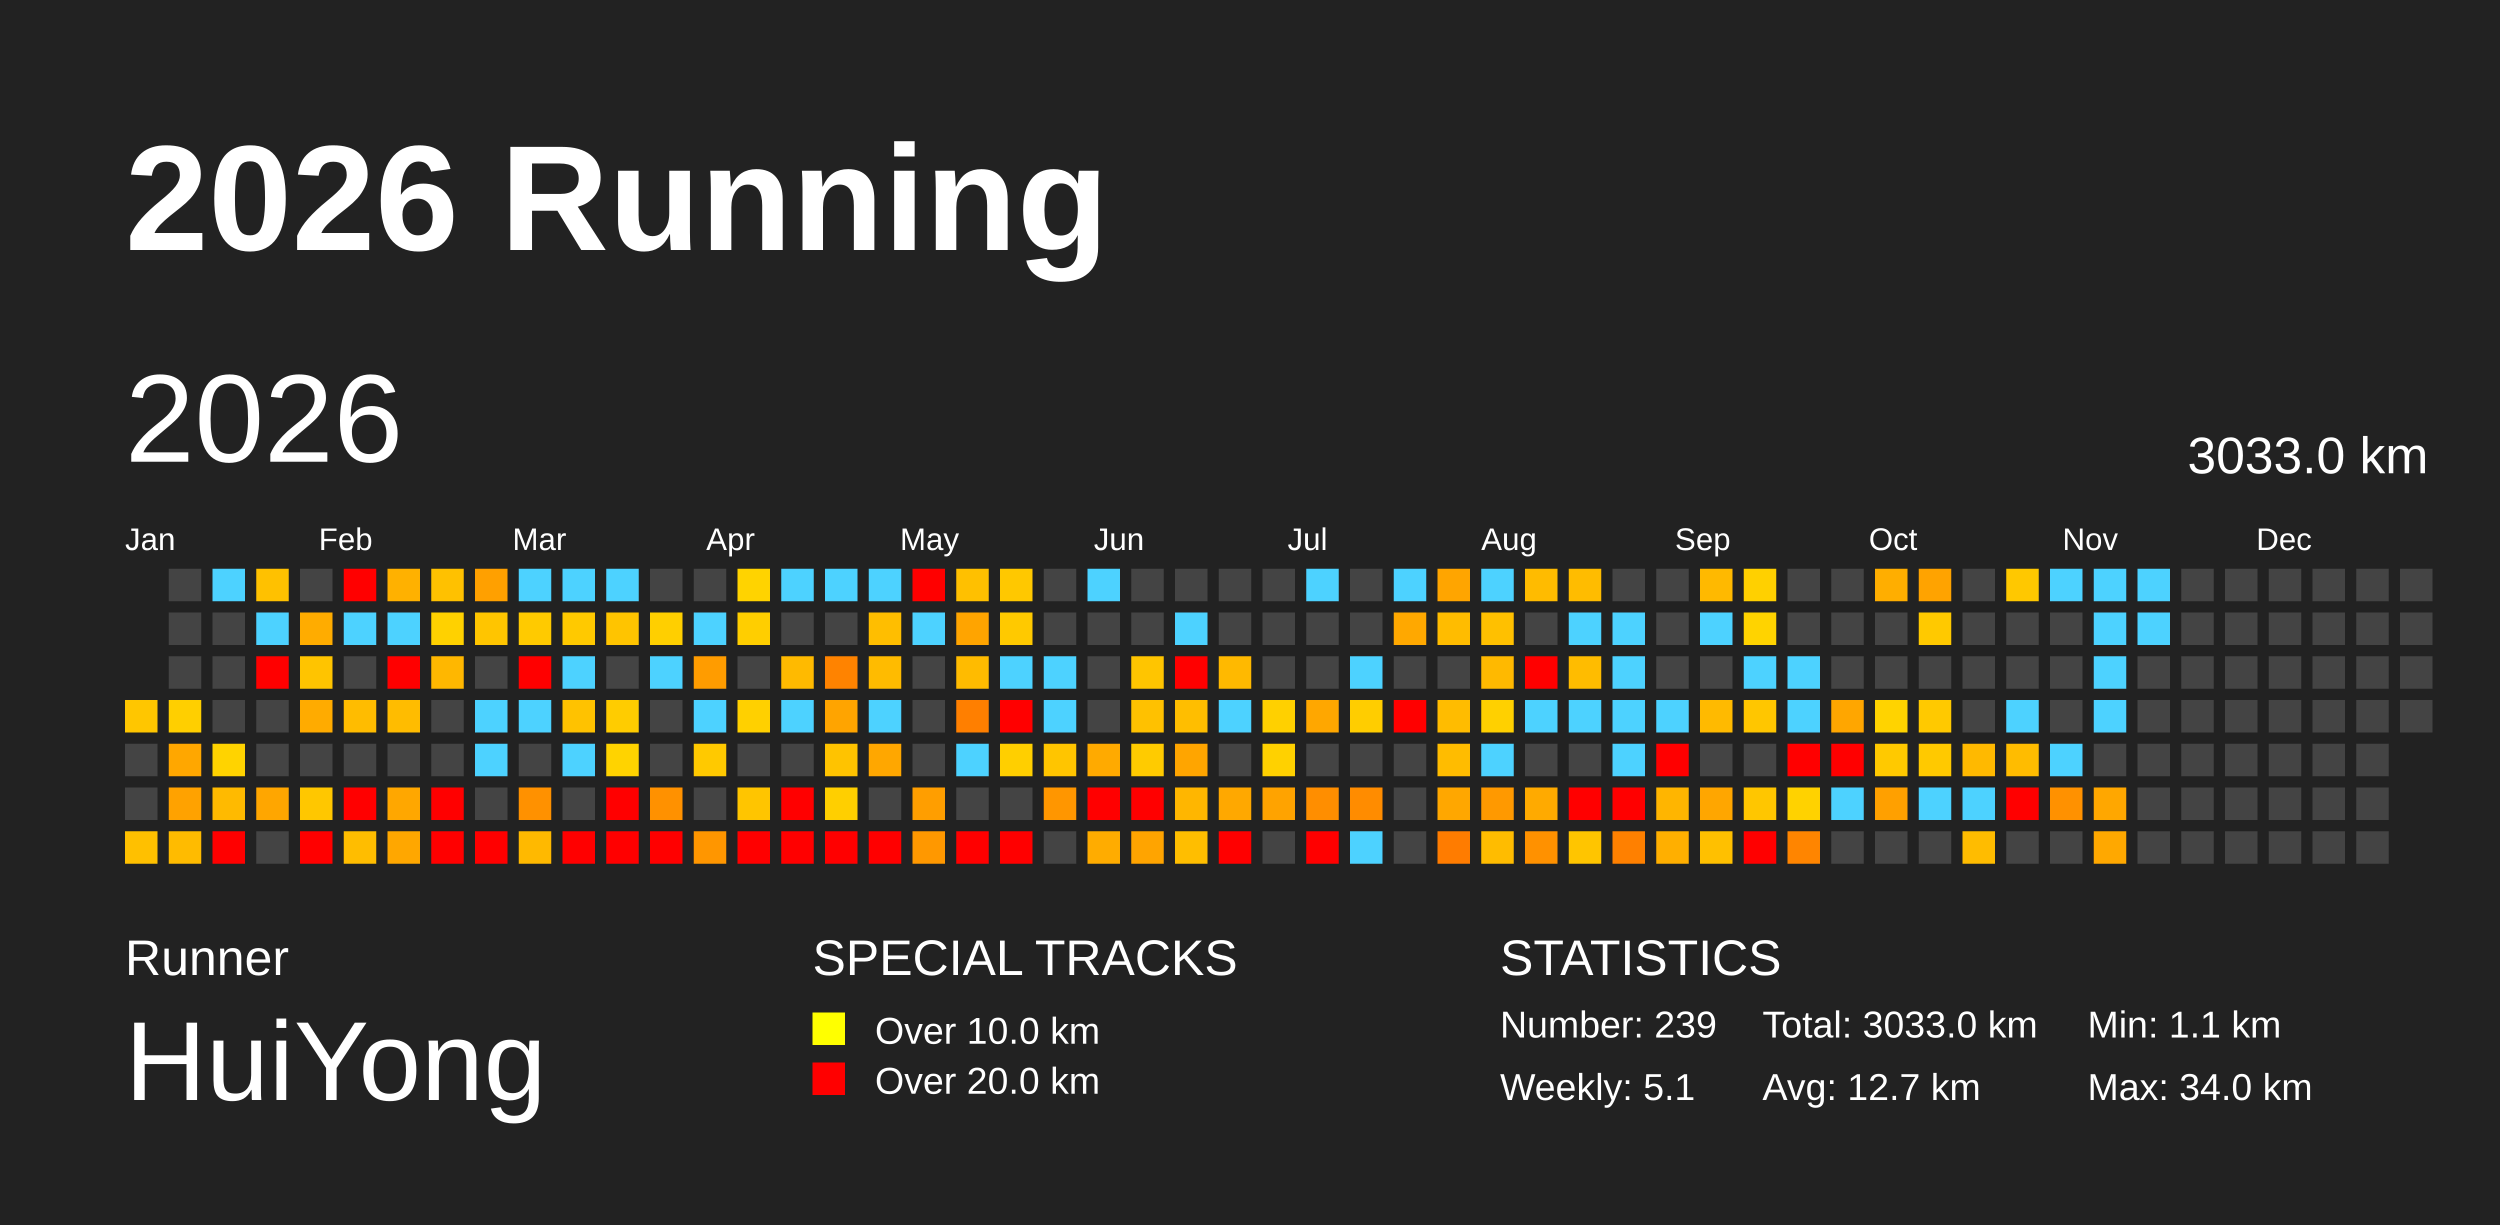
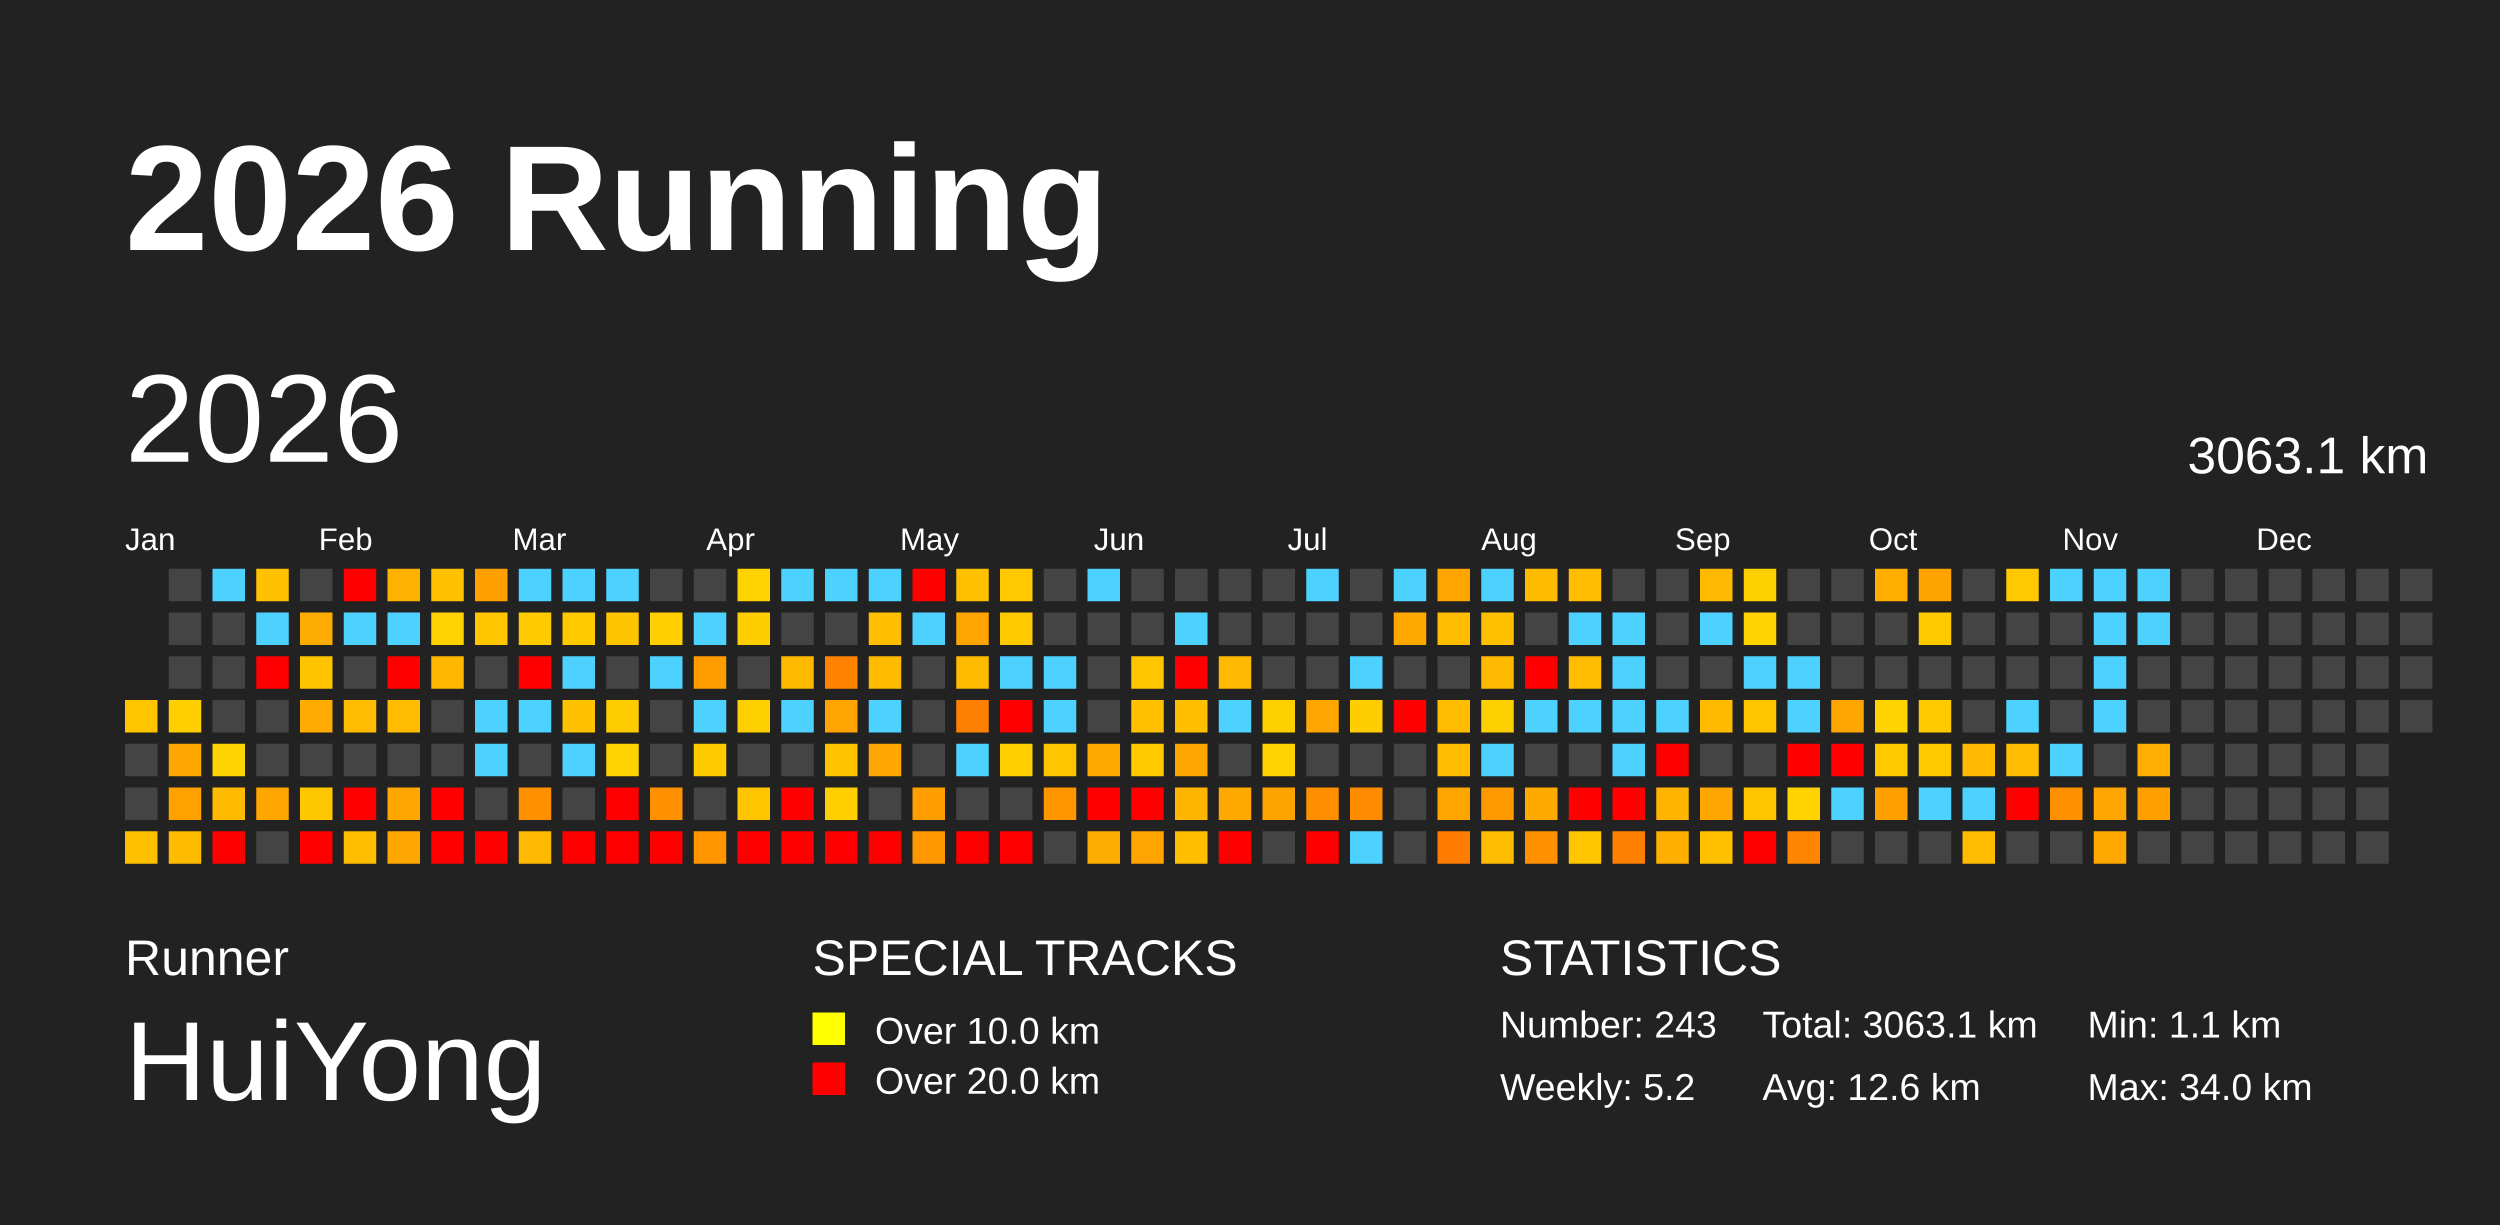
<svg xmlns="http://www.w3.org/2000/svg" baseProfile="full" height="98mm" version="1.1" viewBox="0,0,200,98" width="200mm">
  <defs />
  <rect fill="#222222" height="98" width="200" x="0" y="0" />
  <text fill="#FFFFFF" style="font-size:12px; font-family:Arial; font-weight:bold;" x="10" y="20">2026 Running</text>
  <text fill="#FFFFFF" style="font-size:4px; font-family:Arial" x="10" y="78">Runner</text>
  <text fill="#FFFFFF" style="font-size:9px; font-family:Arial" x="10" y="88">HuiYong</text>
  <text fill="#FFFFFF" style="font-size:4px; font-family:Arial" x="65" y="78">SPECIAL TRACKS</text>
  <rect fill="yellow" height="2.6" width="2.6" x="65" y="81" />
  <text fill="#FFFFFF" style="font-size:3px; font-family:Arial" x="70" y="83.5">Over 10.0 km</text>
  <rect fill="red" height="2.6" width="2.6" x="65" y="85" />
  <text fill="#FFFFFF" style="font-size:3px; font-family:Arial" x="70" y="87.5">Over 20.0 km</text>
  <text fill="#FFFFFF" style="font-size:4px; font-family:Arial" x="120" y="78">STATISTICS</text>
-   <text fill="#FFFFFF" style="font-size:3px; font-family:Arial" x="120" y="83">Number: 239</text>
-   <text fill="#FFFFFF" style="font-size:3px; font-family:Arial" x="120" y="88">Weekly: 5.1</text>
-   <text fill="#FFFFFF" style="font-size:3px; font-family:Arial" x="141" y="83">Total: 3033.0 km</text>
-   <text fill="#FFFFFF" style="font-size:3px; font-family:Arial" x="141" y="88">Avg: 12.7 km</text>
+   <text fill="#FFFFFF" style="font-size:3px; font-family:Arial" x="120" y="83">Number: 243</text>
+   <text fill="#FFFFFF" style="font-size:3px; font-family:Arial" x="120" y="88">Weekly: 5.2</text>
+   <text fill="#FFFFFF" style="font-size:3px; font-family:Arial" x="141" y="83">Total: 3063.1 km</text>
+   <text fill="#FFFFFF" style="font-size:3px; font-family:Arial" x="141" y="88">Avg: 12.6 km</text>
  <text fill="#FFFFFF" style="font-size:3px; font-family:Arial" x="167" y="83">Min: 1.1 km</text>
  <text fill="#FFFFFF" style="font-size:3px; font-family:Arial" x="167" y="88">Max: 34.0 km</text>
  <text dominant-baseline="hanging" fill="#FFFFFF" style="font-size:10.0px; font-family:Arial;" x="10" y="30">2026</text>
-   <text dominant-baseline="hanging" fill="#FFFFFF" style="font-size:4.125px; font-family:Arial;" x="175" y="35">3033.0 km</text>
+   <text dominant-baseline="hanging" fill="#FFFFFF" style="font-size:4.125px; font-family:Arial;" x="175" y="35">3063.1 km</text>
  <text fill="#FFFFFF" style="font-size:2.5px; font-family:Arial" x="10.0" y="44">Jan</text>
  <text fill="#FFFFFF" style="font-size:2.5px; font-family:Arial" x="25.5" y="44">Feb</text>
  <text fill="#FFFFFF" style="font-size:2.5px; font-family:Arial" x="41.0" y="44">Mar</text>
  <text fill="#FFFFFF" style="font-size:2.5px; font-family:Arial" x="56.5" y="44">Apr</text>
  <text fill="#FFFFFF" style="font-size:2.5px; font-family:Arial" x="72.0" y="44">May</text>
  <text fill="#FFFFFF" style="font-size:2.5px; font-family:Arial" x="87.5" y="44">Jun</text>
  <text fill="#FFFFFF" style="font-size:2.5px; font-family:Arial" x="103.0" y="44">Jul</text>
  <text fill="#FFFFFF" style="font-size:2.5px; font-family:Arial" x="118.5" y="44">Aug</text>
  <text fill="#FFFFFF" style="font-size:2.5px; font-family:Arial" x="134.0" y="44">Sep</text>
  <text fill="#FFFFFF" style="font-size:2.5px; font-family:Arial" x="149.5" y="44">Oct</text>
  <text fill="#FFFFFF" style="font-size:2.5px; font-family:Arial" x="165.0" y="44">Nov</text>
  <text fill="#FFFFFF" style="font-size:2.5px; font-family:Arial" x="180.5" y="44">Dec</text>
  <rect fill="#ffc600" height="2.6" width="2.6" x="10.0" y="56.0" />
  <rect fill="#444444" height="2.6" width="2.6" x="10.0" y="59.5" />
  <rect fill="#444444" height="2.6" width="2.6" x="10.0" y="63.0" />
  <rect fill="#ffc000" height="2.6" width="2.6" x="10.0" y="66.5" />
  <rect fill="#444444" height="2.6" width="2.6" x="13.5" y="45.5" />
  <rect fill="#444444" height="2.6" width="2.6" x="13.5" y="49.0" />
  <rect fill="#444444" height="2.6" width="2.6" x="13.5" y="52.5" />
  <rect fill="#ffcf00" height="2.6" width="2.6" x="13.5" y="56.0" />
  <rect fill="#ffa700" height="2.6" width="2.6" x="13.5" y="59.5" />
  <rect fill="#ffa200" height="2.6" width="2.6" x="13.5" y="63.0" />
  <rect fill="#ffbb00" height="2.6" width="2.6" x="13.5" y="66.5" />
  <rect fill="#4dd2ff" height="2.6" width="2.6" x="17.0" y="45.5" />
  <rect fill="#444444" height="2.6" width="2.6" x="17.0" y="49.0" />
  <rect fill="#444444" height="2.6" width="2.6" x="17.0" y="52.5" />
  <rect fill="#444444" height="2.6" width="2.6" x="17.0" y="56.0" />
  <rect fill="#ffd300" height="2.6" width="2.6" x="17.0" y="59.5" />
  <rect fill="#ffba00" height="2.6" width="2.6" x="17.0" y="63.0" />
  <rect fill="red" height="2.6" width="2.6" x="17.0" y="66.5" />
  <rect fill="#ffc100" height="2.6" width="2.6" x="20.5" y="45.5" />
  <rect fill="#4dd2ff" height="2.6" width="2.6" x="20.5" y="49.0" />
  <rect fill="red" height="2.6" width="2.6" x="20.5" y="52.5" />
  <rect fill="#444444" height="2.6" width="2.6" x="20.5" y="56.0" />
  <rect fill="#444444" height="2.6" width="2.6" x="20.5" y="59.5" />
  <rect fill="#ffa600" height="2.6" width="2.6" x="20.5" y="63.0" />
  <rect fill="#444444" height="2.6" width="2.6" x="20.5" y="66.5" />
  <rect fill="#444444" height="2.6" width="2.6" x="24.0" y="45.5" />
  <rect fill="#ffac00" height="2.6" width="2.6" x="24.0" y="49.0" />
  <rect fill="#ffc400" height="2.6" width="2.6" x="24.0" y="52.5" />
  <rect fill="#ffab00" height="2.6" width="2.6" x="24.0" y="56.0" />
  <rect fill="#444444" height="2.6" width="2.6" x="24.0" y="59.5" />
  <rect fill="#ffc700" height="2.6" width="2.6" x="24.0" y="63.0" />
  <rect fill="red" height="2.6" width="2.6" x="24.0" y="66.5" />
  <rect fill="red" height="2.6" width="2.6" x="27.5" y="45.5" />
  <rect fill="#4dd2ff" height="2.6" width="2.6" x="27.5" y="49.0" />
  <rect fill="#444444" height="2.6" width="2.6" x="27.5" y="52.5" />
  <rect fill="#ffbc00" height="2.6" width="2.6" x="27.5" y="56.0" />
  <rect fill="#444444" height="2.6" width="2.6" x="27.5" y="59.5" />
  <rect fill="red" height="2.6" width="2.6" x="27.5" y="63.0" />
  <rect fill="#ffbd00" height="2.6" width="2.6" x="27.5" y="66.5" />
  <rect fill="#ffb100" height="2.6" width="2.6" x="31.0" y="45.5" />
  <rect fill="#4dd2ff" height="2.6" width="2.6" x="31.0" y="49.0" />
  <rect fill="red" height="2.6" width="2.6" x="31.0" y="52.5" />
  <rect fill="#ffbc00" height="2.6" width="2.6" x="31.0" y="56.0" />
  <rect fill="#444444" height="2.6" width="2.6" x="31.0" y="59.5" />
  <rect fill="#ffa700" height="2.6" width="2.6" x="31.0" y="63.0" />
  <rect fill="#ffa700" height="2.6" width="2.6" x="31.0" y="66.5" />
  <rect fill="#ffc100" height="2.6" width="2.6" x="34.5" y="45.5" />
  <rect fill="#ffd100" height="2.6" width="2.6" x="34.5" y="49.0" />
  <rect fill="#ffb700" height="2.6" width="2.6" x="34.5" y="52.5" />
  <rect fill="#444444" height="2.6" width="2.6" x="34.5" y="56.0" />
  <rect fill="#444444" height="2.6" width="2.6" x="34.5" y="59.5" />
  <rect fill="red" height="2.6" width="2.6" x="34.5" y="63.0" />
  <rect fill="red" height="2.6" width="2.6" x="34.5" y="66.5" />
  <rect fill="#ffa000" height="2.6" width="2.6" x="38.0" y="45.5" />
  <rect fill="#ffc500" height="2.6" width="2.6" x="38.0" y="49.0" />
  <rect fill="#444444" height="2.6" width="2.6" x="38.0" y="52.5" />
  <rect fill="#4dd2ff" height="2.6" width="2.6" x="38.0" y="56.0" />
  <rect fill="#4dd2ff" height="2.6" width="2.6" x="38.0" y="59.5" />
  <rect fill="#444444" height="2.6" width="2.6" x="38.0" y="63.0" />
  <rect fill="red" height="2.6" width="2.6" x="38.0" y="66.5" />
  <rect fill="#4dd2ff" height="2.6" width="2.6" x="41.5" y="45.5" />
  <rect fill="#ffca00" height="2.6" width="2.6" x="41.5" y="49.0" />
  <rect fill="red" height="2.6" width="2.6" x="41.5" y="52.5" />
  <rect fill="#4dd2ff" height="2.6" width="2.6" x="41.5" y="56.0" />
  <rect fill="#444444" height="2.6" width="2.6" x="41.5" y="59.5" />
  <rect fill="#ff9100" height="2.6" width="2.6" x="41.5" y="63.0" />
  <rect fill="#ffb900" height="2.6" width="2.6" x="41.5" y="66.5" />
  <rect fill="#4dd2ff" height="2.6" width="2.6" x="45.0" y="45.5" />
  <rect fill="#ffc900" height="2.6" width="2.6" x="45.0" y="49.0" />
  <rect fill="#4dd2ff" height="2.6" width="2.6" x="45.0" y="52.5" />
  <rect fill="#ffc200" height="2.6" width="2.6" x="45.0" y="56.0" />
  <rect fill="#4dd2ff" height="2.6" width="2.6" x="45.0" y="59.5" />
  <rect fill="#444444" height="2.6" width="2.6" x="45.0" y="63.0" />
  <rect fill="red" height="2.6" width="2.6" x="45.0" y="66.5" />
  <rect fill="#4dd2ff" height="2.6" width="2.6" x="48.5" y="45.5" />
  <rect fill="#ffc400" height="2.6" width="2.6" x="48.5" y="49.0" />
  <rect fill="#444444" height="2.6" width="2.6" x="48.5" y="52.5" />
  <rect fill="#ffcc00" height="2.6" width="2.6" x="48.5" y="56.0" />
  <rect fill="#ffd300" height="2.6" width="2.6" x="48.5" y="59.5" />
  <rect fill="red" height="2.6" width="2.6" x="48.5" y="63.0" />
  <rect fill="red" height="2.6" width="2.6" x="48.5" y="66.5" />
  <rect fill="#444444" height="2.6" width="2.6" x="52.0" y="45.5" />
  <rect fill="#ffcf00" height="2.6" width="2.6" x="52.0" y="49.0" />
  <rect fill="#4dd2ff" height="2.6" width="2.6" x="52.0" y="52.5" />
  <rect fill="#444444" height="2.6" width="2.6" x="52.0" y="56.0" />
  <rect fill="#444444" height="2.6" width="2.6" x="52.0" y="59.5" />
  <rect fill="#ff9100" height="2.6" width="2.6" x="52.0" y="63.0" />
  <rect fill="red" height="2.6" width="2.6" x="52.0" y="66.5" />
  <rect fill="#444444" height="2.6" width="2.6" x="55.5" y="45.5" />
  <rect fill="#4dd2ff" height="2.6" width="2.6" x="55.5" y="49.0" />
  <rect fill="#ff9c00" height="2.6" width="2.6" x="55.5" y="52.5" />
  <rect fill="#4dd2ff" height="2.6" width="2.6" x="55.5" y="56.0" />
  <rect fill="#ffc900" height="2.6" width="2.6" x="55.5" y="59.5" />
  <rect fill="#444444" height="2.6" width="2.6" x="55.5" y="63.0" />
  <rect fill="#ff9600" height="2.6" width="2.6" x="55.5" y="66.5" />
  <rect fill="#ffd300" height="2.6" width="2.6" x="59.0" y="45.5" />
  <rect fill="#ffce00" height="2.6" width="2.6" x="59.0" y="49.0" />
  <rect fill="#444444" height="2.6" width="2.6" x="59.0" y="52.5" />
  <rect fill="#ffd000" height="2.6" width="2.6" x="59.0" y="56.0" />
  <rect fill="#444444" height="2.6" width="2.6" x="59.0" y="59.5" />
  <rect fill="#ffc500" height="2.6" width="2.6" x="59.0" y="63.0" />
  <rect fill="red" height="2.6" width="2.6" x="59.0" y="66.5" />
  <rect fill="#4dd2ff" height="2.6" width="2.6" x="62.5" y="45.5" />
  <rect fill="#444444" height="2.6" width="2.6" x="62.5" y="49.0" />
  <rect fill="#ffba00" height="2.6" width="2.6" x="62.5" y="52.5" />
  <rect fill="#4dd2ff" height="2.6" width="2.6" x="62.5" y="56.0" />
  <rect fill="#444444" height="2.6" width="2.6" x="62.5" y="59.5" />
  <rect fill="red" height="2.6" width="2.6" x="62.5" y="63.0" />
  <rect fill="red" height="2.6" width="2.6" x="62.5" y="66.5" />
  <rect fill="#4dd2ff" height="2.6" width="2.6" x="66.0" y="45.5" />
  <rect fill="#444444" height="2.6" width="2.6" x="66.0" y="49.0" />
  <rect fill="#ff8300" height="2.6" width="2.6" x="66.0" y="52.5" />
  <rect fill="#ffa400" height="2.6" width="2.6" x="66.0" y="56.0" />
  <rect fill="#ffc300" height="2.6" width="2.6" x="66.0" y="59.5" />
  <rect fill="#ffcf00" height="2.6" width="2.6" x="66.0" y="63.0" />
  <rect fill="red" height="2.6" width="2.6" x="66.0" y="66.5" />
  <rect fill="#4dd2ff" height="2.6" width="2.6" x="69.5" y="45.5" />
  <rect fill="#ffbe00" height="2.6" width="2.6" x="69.5" y="49.0" />
  <rect fill="#ffbb00" height="2.6" width="2.6" x="69.5" y="52.5" />
  <rect fill="#4dd2ff" height="2.6" width="2.6" x="69.5" y="56.0" />
  <rect fill="#ffa700" height="2.6" width="2.6" x="69.5" y="59.5" />
  <rect fill="#444444" height="2.6" width="2.6" x="69.5" y="63.0" />
  <rect fill="red" height="2.6" width="2.6" x="69.5" y="66.5" />
  <rect fill="red" height="2.6" width="2.6" x="73.0" y="45.5" />
  <rect fill="#4dd2ff" height="2.6" width="2.6" x="73.0" y="49.0" />
  <rect fill="#444444" height="2.6" width="2.6" x="73.0" y="52.5" />
  <rect fill="#444444" height="2.6" width="2.6" x="73.0" y="56.0" />
  <rect fill="#444444" height="2.6" width="2.6" x="73.0" y="59.5" />
  <rect fill="#ff9e00" height="2.6" width="2.6" x="73.0" y="63.0" />
  <rect fill="#ff9800" height="2.6" width="2.6" x="73.0" y="66.5" />
  <rect fill="#ffc000" height="2.6" width="2.6" x="76.5" y="45.5" />
  <rect fill="#ffa400" height="2.6" width="2.6" x="76.5" y="49.0" />
  <rect fill="#ffbb00" height="2.6" width="2.6" x="76.5" y="52.5" />
  <rect fill="#ff7f00" height="2.6" width="2.6" x="76.5" y="56.0" />
  <rect fill="#4dd2ff" height="2.6" width="2.6" x="76.5" y="59.5" />
  <rect fill="#444444" height="2.6" width="2.6" x="76.5" y="63.0" />
  <rect fill="red" height="2.6" width="2.6" x="76.5" y="66.5" />
  <rect fill="#ffc800" height="2.6" width="2.6" x="80.0" y="45.5" />
  <rect fill="#ffc900" height="2.6" width="2.6" x="80.0" y="49.0" />
  <rect fill="#4dd2ff" height="2.6" width="2.6" x="80.0" y="52.5" />
  <rect fill="red" height="2.6" width="2.6" x="80.0" y="56.0" />
  <rect fill="#ffcf00" height="2.6" width="2.6" x="80.0" y="59.5" />
  <rect fill="#444444" height="2.6" width="2.6" x="80.0" y="63.0" />
  <rect fill="red" height="2.6" width="2.6" x="80.0" y="66.5" />
  <rect fill="#444444" height="2.6" width="2.6" x="83.5" y="45.5" />
  <rect fill="#444444" height="2.6" width="2.6" x="83.5" y="49.0" />
  <rect fill="#4dd2ff" height="2.6" width="2.6" x="83.5" y="52.5" />
  <rect fill="#4dd2ff" height="2.6" width="2.6" x="83.5" y="56.0" />
  <rect fill="#ffc500" height="2.6" width="2.6" x="83.5" y="59.5" />
  <rect fill="#ff9600" height="2.6" width="2.6" x="83.5" y="63.0" />
  <rect fill="#444444" height="2.6" width="2.6" x="83.5" y="66.5" />
  <rect fill="#4dd2ff" height="2.6" width="2.6" x="87.0" y="45.5" />
  <rect fill="#444444" height="2.6" width="2.6" x="87.0" y="49.0" />
  <rect fill="#444444" height="2.6" width="2.6" x="87.0" y="52.5" />
  <rect fill="#444444" height="2.6" width="2.6" x="87.0" y="56.0" />
  <rect fill="#ffaa00" height="2.6" width="2.6" x="87.0" y="59.5" />
  <rect fill="red" height="2.6" width="2.6" x="87.0" y="63.0" />
  <rect fill="#ffac00" height="2.6" width="2.6" x="87.0" y="66.5" />
  <rect fill="#444444" height="2.6" width="2.6" x="90.5" y="45.5" />
  <rect fill="#444444" height="2.6" width="2.6" x="90.5" y="49.0" />
  <rect fill="#ffc500" height="2.6" width="2.6" x="90.5" y="52.5" />
  <rect fill="#ffc100" height="2.6" width="2.6" x="90.5" y="56.0" />
  <rect fill="#ffcb00" height="2.6" width="2.6" x="90.5" y="59.5" />
  <rect fill="red" height="2.6" width="2.6" x="90.5" y="63.0" />
  <rect fill="#ffa400" height="2.6" width="2.6" x="90.5" y="66.5" />
  <rect fill="#444444" height="2.6" width="2.6" x="94.0" y="45.5" />
  <rect fill="#4dd2ff" height="2.6" width="2.6" x="94.0" y="49.0" />
  <rect fill="red" height="2.6" width="2.6" x="94.0" y="52.5" />
  <rect fill="#ffbe00" height="2.6" width="2.6" x="94.0" y="56.0" />
  <rect fill="#ffa500" height="2.6" width="2.6" x="94.0" y="59.5" />
  <rect fill="#ffb600" height="2.6" width="2.6" x="94.0" y="63.0" />
  <rect fill="#ffbe00" height="2.6" width="2.6" x="94.0" y="66.5" />
  <rect fill="#444444" height="2.6" width="2.6" x="97.5" y="45.5" />
  <rect fill="#444444" height="2.6" width="2.6" x="97.5" y="49.0" />
  <rect fill="#ffb900" height="2.6" width="2.6" x="97.5" y="52.5" />
  <rect fill="#4dd2ff" height="2.6" width="2.6" x="97.5" y="56.0" />
  <rect fill="#444444" height="2.6" width="2.6" x="97.5" y="59.5" />
  <rect fill="#ffa800" height="2.6" width="2.6" x="97.5" y="63.0" />
  <rect fill="red" height="2.6" width="2.6" x="97.5" y="66.5" />
  <rect fill="#444444" height="2.6" width="2.6" x="101.0" y="45.5" />
  <rect fill="#444444" height="2.6" width="2.6" x="101.0" y="49.0" />
  <rect fill="#444444" height="2.6" width="2.6" x="101.0" y="52.5" />
  <rect fill="#ffd000" height="2.6" width="2.6" x="101.0" y="56.0" />
  <rect fill="#ffd100" height="2.6" width="2.6" x="101.0" y="59.5" />
  <rect fill="#ffa300" height="2.6" width="2.6" x="101.0" y="63.0" />
  <rect fill="#444444" height="2.6" width="2.6" x="101.0" y="66.5" />
  <rect fill="#4dd2ff" height="2.6" width="2.6" x="104.5" y="45.5" />
  <rect fill="#444444" height="2.6" width="2.6" x="104.5" y="49.0" />
  <rect fill="#444444" height="2.6" width="2.6" x="104.5" y="52.5" />
  <rect fill="#ffa700" height="2.6" width="2.6" x="104.5" y="56.0" />
  <rect fill="#444444" height="2.6" width="2.6" x="104.5" y="59.5" />
  <rect fill="#ff8e00" height="2.6" width="2.6" x="104.5" y="63.0" />
  <rect fill="red" height="2.6" width="2.6" x="104.5" y="66.5" />
  <rect fill="#444444" height="2.6" width="2.6" x="108.0" y="45.5" />
  <rect fill="#444444" height="2.6" width="2.6" x="108.0" y="49.0" />
  <rect fill="#4dd2ff" height="2.6" width="2.6" x="108.0" y="52.5" />
  <rect fill="#ffcd00" height="2.6" width="2.6" x="108.0" y="56.0" />
  <rect fill="#444444" height="2.6" width="2.6" x="108.0" y="59.5" />
  <rect fill="#ff8c00" height="2.6" width="2.6" x="108.0" y="63.0" />
  <rect fill="#4dd2ff" height="2.6" width="2.6" x="108.0" y="66.5" />
  <rect fill="#4dd2ff" height="2.6" width="2.6" x="111.5" y="45.5" />
  <rect fill="#ffa800" height="2.6" width="2.6" x="111.5" y="49.0" />
  <rect fill="#444444" height="2.6" width="2.6" x="111.5" y="52.5" />
  <rect fill="red" height="2.6" width="2.6" x="111.5" y="56.0" />
  <rect fill="#444444" height="2.6" width="2.6" x="111.5" y="59.5" />
  <rect fill="#444444" height="2.6" width="2.6" x="111.5" y="63.0" />
  <rect fill="#444444" height="2.6" width="2.6" x="111.5" y="66.5" />
  <rect fill="#ffa500" height="2.6" width="2.6" x="115.0" y="45.5" />
  <rect fill="#ffbc00" height="2.6" width="2.6" x="115.0" y="49.0" />
  <rect fill="#444444" height="2.6" width="2.6" x="115.0" y="52.5" />
  <rect fill="#ffbc00" height="2.6" width="2.6" x="115.0" y="56.0" />
  <rect fill="#ffbc00" height="2.6" width="2.6" x="115.0" y="59.5" />
  <rect fill="#ffa700" height="2.6" width="2.6" x="115.0" y="63.0" />
  <rect fill="#ff7c00" height="2.6" width="2.6" x="115.0" y="66.5" />
  <rect fill="#4dd2ff" height="2.6" width="2.6" x="118.5" y="45.5" />
  <rect fill="#ffc000" height="2.6" width="2.6" x="118.5" y="49.0" />
  <rect fill="#ffb900" height="2.6" width="2.6" x="118.5" y="52.5" />
  <rect fill="#ffd000" height="2.6" width="2.6" x="118.5" y="56.0" />
  <rect fill="#4dd2ff" height="2.6" width="2.6" x="118.5" y="59.5" />
  <rect fill="#ff9900" height="2.6" width="2.6" x="118.5" y="63.0" />
  <rect fill="#ffbc00" height="2.6" width="2.6" x="118.5" y="66.5" />
  <rect fill="#ffbb00" height="2.6" width="2.6" x="122.0" y="45.5" />
  <rect fill="#444444" height="2.6" width="2.6" x="122.0" y="49.0" />
  <rect fill="red" height="2.6" width="2.6" x="122.0" y="52.5" />
  <rect fill="#4dd2ff" height="2.6" width="2.6" x="122.0" y="56.0" />
  <rect fill="#444444" height="2.6" width="2.6" x="122.0" y="59.5" />
  <rect fill="#ffaa00" height="2.6" width="2.6" x="122.0" y="63.0" />
  <rect fill="#ff9100" height="2.6" width="2.6" x="122.0" y="66.5" />
  <rect fill="#ffbc00" height="2.6" width="2.6" x="125.5" y="45.5" />
  <rect fill="#4dd2ff" height="2.6" width="2.6" x="125.5" y="49.0" />
  <rect fill="#ffbc00" height="2.6" width="2.6" x="125.5" y="52.5" />
  <rect fill="#4dd2ff" height="2.6" width="2.6" x="125.5" y="56.0" />
  <rect fill="#444444" height="2.6" width="2.6" x="125.5" y="59.5" />
  <rect fill="red" height="2.6" width="2.6" x="125.5" y="63.0" />
  <rect fill="#ffc500" height="2.6" width="2.6" x="125.5" y="66.5" />
  <rect fill="#444444" height="2.6" width="2.6" x="129.0" y="45.5" />
  <rect fill="#4dd2ff" height="2.6" width="2.6" x="129.0" y="49.0" />
  <rect fill="#4dd2ff" height="2.6" width="2.6" x="129.0" y="52.5" />
  <rect fill="#4dd2ff" height="2.6" width="2.6" x="129.0" y="56.0" />
  <rect fill="#4dd2ff" height="2.6" width="2.6" x="129.0" y="59.5" />
  <rect fill="red" height="2.6" width="2.6" x="129.0" y="63.0" />
  <rect fill="#ff8000" height="2.6" width="2.6" x="129.0" y="66.5" />
  <rect fill="#444444" height="2.6" width="2.6" x="132.5" y="45.5" />
  <rect fill="#444444" height="2.6" width="2.6" x="132.5" y="49.0" />
  <rect fill="#444444" height="2.6" width="2.6" x="132.5" y="52.5" />
  <rect fill="#4dd2ff" height="2.6" width="2.6" x="132.5" y="56.0" />
  <rect fill="red" height="2.6" width="2.6" x="132.5" y="59.5" />
  <rect fill="#ffb500" height="2.6" width="2.6" x="132.5" y="63.0" />
  <rect fill="#ffaf00" height="2.6" width="2.6" x="132.5" y="66.5" />
  <rect fill="#ffb900" height="2.6" width="2.6" x="136.0" y="45.5" />
  <rect fill="#4dd2ff" height="2.6" width="2.6" x="136.0" y="49.0" />
  <rect fill="#444444" height="2.6" width="2.6" x="136.0" y="52.5" />
  <rect fill="#ffba00" height="2.6" width="2.6" x="136.0" y="56.0" />
  <rect fill="#444444" height="2.6" width="2.6" x="136.0" y="59.5" />
  <rect fill="#ffa600" height="2.6" width="2.6" x="136.0" y="63.0" />
  <rect fill="#ffc000" height="2.6" width="2.6" x="136.0" y="66.5" />
  <rect fill="#ffd000" height="2.6" width="2.6" x="139.5" y="45.5" />
  <rect fill="#ffd300" height="2.6" width="2.6" x="139.5" y="49.0" />
  <rect fill="#4dd2ff" height="2.6" width="2.6" x="139.5" y="52.5" />
  <rect fill="#ffc600" height="2.6" width="2.6" x="139.5" y="56.0" />
  <rect fill="#444444" height="2.6" width="2.6" x="139.5" y="59.5" />
  <rect fill="#ffc600" height="2.6" width="2.6" x="139.5" y="63.0" />
  <rect fill="red" height="2.6" width="2.6" x="139.5" y="66.5" />
  <rect fill="#444444" height="2.6" width="2.6" x="143.0" y="45.5" />
  <rect fill="#444444" height="2.6" width="2.6" x="143.0" y="49.0" />
  <rect fill="#4dd2ff" height="2.6" width="2.6" x="143.0" y="52.5" />
  <rect fill="#4dd2ff" height="2.6" width="2.6" x="143.0" y="56.0" />
  <rect fill="red" height="2.6" width="2.6" x="143.0" y="59.5" />
  <rect fill="#ffd200" height="2.6" width="2.6" x="143.0" y="63.0" />
  <rect fill="#ff8500" height="2.6" width="2.6" x="143.0" y="66.5" />
  <rect fill="#444444" height="2.6" width="2.6" x="146.5" y="45.5" />
  <rect fill="#444444" height="2.6" width="2.6" x="146.5" y="49.0" />
  <rect fill="#444444" height="2.6" width="2.6" x="146.5" y="52.5" />
  <rect fill="#ffa600" height="2.6" width="2.6" x="146.5" y="56.0" />
  <rect fill="red" height="2.6" width="2.6" x="146.5" y="59.5" />
  <rect fill="#4dd2ff" height="2.6" width="2.6" x="146.5" y="63.0" />
  <rect fill="#444444" height="2.6" width="2.6" x="146.5" y="66.5" />
  <rect fill="#ffae00" height="2.6" width="2.6" x="150.0" y="45.5" />
  <rect fill="#444444" height="2.6" width="2.6" x="150.0" y="49.0" />
  <rect fill="#444444" height="2.6" width="2.6" x="150.0" y="52.5" />
  <rect fill="#ffd300" height="2.6" width="2.6" x="150.0" y="56.0" />
  <rect fill="#ffc900" height="2.6" width="2.6" x="150.0" y="59.5" />
  <rect fill="#ffa000" height="2.6" width="2.6" x="150.0" y="63.0" />
  <rect fill="#444444" height="2.6" width="2.6" x="150.0" y="66.5" />
  <rect fill="#ffa300" height="2.6" width="2.6" x="153.5" y="45.5" />
  <rect fill="#ffc900" height="2.6" width="2.6" x="153.5" y="49.0" />
  <rect fill="#444444" height="2.6" width="2.6" x="153.5" y="52.5" />
  <rect fill="#ffc900" height="2.6" width="2.6" x="153.5" y="56.0" />
  <rect fill="#ffc900" height="2.6" width="2.6" x="153.5" y="59.5" />
  <rect fill="#4dd2ff" height="2.6" width="2.6" x="153.5" y="63.0" />
  <rect fill="#444444" height="2.6" width="2.6" x="153.5" y="66.5" />
  <rect fill="#444444" height="2.6" width="2.6" x="157.0" y="45.5" />
  <rect fill="#444444" height="2.6" width="2.6" x="157.0" y="49.0" />
  <rect fill="#444444" height="2.6" width="2.6" x="157.0" y="52.5" />
  <rect fill="#444444" height="2.6" width="2.6" x="157.0" y="56.0" />
  <rect fill="#ffb900" height="2.6" width="2.6" x="157.0" y="59.5" />
  <rect fill="#4dd2ff" height="2.6" width="2.6" x="157.0" y="63.0" />
  <rect fill="#ffbc00" height="2.6" width="2.6" x="157.0" y="66.5" />
  <rect fill="#ffc800" height="2.6" width="2.6" x="160.5" y="45.5" />
  <rect fill="#444444" height="2.6" width="2.6" x="160.5" y="49.0" />
  <rect fill="#444444" height="2.6" width="2.6" x="160.5" y="52.5" />
  <rect fill="#4dd2ff" height="2.6" width="2.6" x="160.5" y="56.0" />
  <rect fill="#ffbc00" height="2.6" width="2.6" x="160.5" y="59.5" />
  <rect fill="red" height="2.6" width="2.6" x="160.5" y="63.0" />
  <rect fill="#444444" height="2.6" width="2.6" x="160.5" y="66.5" />
  <rect fill="#4dd2ff" height="2.6" width="2.6" x="164.0" y="45.5" />
  <rect fill="#444444" height="2.6" width="2.6" x="164.0" y="49.0" />
  <rect fill="#444444" height="2.6" width="2.6" x="164.0" y="52.5" />
  <rect fill="#444444" height="2.6" width="2.6" x="164.0" y="56.0" />
  <rect fill="#4dd2ff" height="2.6" width="2.6" x="164.0" y="59.5" />
  <rect fill="#ff9100" height="2.6" width="2.6" x="164.0" y="63.0" />
  <rect fill="#444444" height="2.6" width="2.6" x="164.0" y="66.5" />
  <rect fill="#4dd2ff" height="2.6" width="2.6" x="167.5" y="45.5" />
  <rect fill="#4dd2ff" height="2.6" width="2.6" x="167.5" y="49.0" />
  <rect fill="#4dd2ff" height="2.6" width="2.6" x="167.5" y="52.5" />
  <rect fill="#4dd2ff" height="2.6" width="2.6" x="167.5" y="56.0" />
  <rect fill="#444444" height="2.6" width="2.6" x="167.5" y="59.5" />
  <rect fill="#ffa700" height="2.6" width="2.6" x="167.5" y="63.0" />
  <rect fill="#ffa800" height="2.6" width="2.6" x="167.5" y="66.5" />
  <rect fill="#4dd2ff" height="2.6" width="2.6" x="171.0" y="45.5" />
  <rect fill="#4dd2ff" height="2.6" width="2.6" x="171.0" y="49.0" />
  <rect fill="#444444" height="2.6" width="2.6" x="171.0" y="52.5" />
  <rect fill="#444444" height="2.6" width="2.6" x="171.0" y="56.0" />
-   <rect fill="#444444" height="2.6" width="2.6" x="171.0" y="59.5" />
-   <rect fill="#444444" height="2.6" width="2.6" x="171.0" y="63.0" />
+   <rect fill="#ffad00" height="2.6" width="2.6" x="171.0" y="59.5" />
+   <rect fill="#ffa000" height="2.6" width="2.6" x="171.0" y="63.0" />
  <rect fill="#444444" height="2.6" width="2.6" x="171.0" y="66.5" />
  <rect fill="#444444" height="2.6" width="2.6" x="174.5" y="45.5" />
  <rect fill="#444444" height="2.6" width="2.6" x="174.5" y="49.0" />
  <rect fill="#444444" height="2.6" width="2.6" x="174.5" y="52.5" />
  <rect fill="#444444" height="2.6" width="2.6" x="174.5" y="56.0" />
  <rect fill="#444444" height="2.6" width="2.6" x="174.5" y="59.5" />
  <rect fill="#444444" height="2.6" width="2.6" x="174.5" y="63.0" />
  <rect fill="#444444" height="2.6" width="2.6" x="174.5" y="66.5" />
  <rect fill="#444444" height="2.6" width="2.6" x="178.0" y="45.5" />
  <rect fill="#444444" height="2.6" width="2.6" x="178.0" y="49.0" />
  <rect fill="#444444" height="2.6" width="2.6" x="178.0" y="52.5" />
  <rect fill="#444444" height="2.6" width="2.6" x="178.0" y="56.0" />
  <rect fill="#444444" height="2.6" width="2.6" x="178.0" y="59.5" />
  <rect fill="#444444" height="2.6" width="2.6" x="178.0" y="63.0" />
  <rect fill="#444444" height="2.6" width="2.6" x="178.0" y="66.5" />
  <rect fill="#444444" height="2.6" width="2.6" x="181.5" y="45.5" />
  <rect fill="#444444" height="2.6" width="2.6" x="181.5" y="49.0" />
  <rect fill="#444444" height="2.6" width="2.6" x="181.5" y="52.5" />
  <rect fill="#444444" height="2.6" width="2.6" x="181.5" y="56.0" />
  <rect fill="#444444" height="2.6" width="2.6" x="181.5" y="59.5" />
  <rect fill="#444444" height="2.6" width="2.6" x="181.5" y="63.0" />
  <rect fill="#444444" height="2.6" width="2.6" x="181.5" y="66.5" />
  <rect fill="#444444" height="2.6" width="2.6" x="185.0" y="45.5" />
  <rect fill="#444444" height="2.6" width="2.6" x="185.0" y="49.0" />
  <rect fill="#444444" height="2.6" width="2.6" x="185.0" y="52.5" />
  <rect fill="#444444" height="2.6" width="2.6" x="185.0" y="56.0" />
  <rect fill="#444444" height="2.6" width="2.6" x="185.0" y="59.5" />
  <rect fill="#444444" height="2.6" width="2.6" x="185.0" y="63.0" />
  <rect fill="#444444" height="2.6" width="2.6" x="185.0" y="66.5" />
  <rect fill="#444444" height="2.6" width="2.6" x="188.5" y="45.5" />
  <rect fill="#444444" height="2.6" width="2.6" x="188.5" y="49.0" />
  <rect fill="#444444" height="2.6" width="2.6" x="188.5" y="52.5" />
  <rect fill="#444444" height="2.6" width="2.6" x="188.5" y="56.0" />
  <rect fill="#444444" height="2.6" width="2.6" x="188.5" y="59.5" />
  <rect fill="#444444" height="2.6" width="2.6" x="188.5" y="63.0" />
  <rect fill="#444444" height="2.6" width="2.6" x="188.5" y="66.5" />
  <rect fill="#444444" height="2.6" width="2.6" x="192.0" y="45.5" />
  <rect fill="#444444" height="2.6" width="2.6" x="192.0" y="49.0" />
  <rect fill="#444444" height="2.6" width="2.6" x="192.0" y="52.5" />
  <rect fill="#444444" height="2.6" width="2.6" x="192.0" y="56.0" />
</svg>
